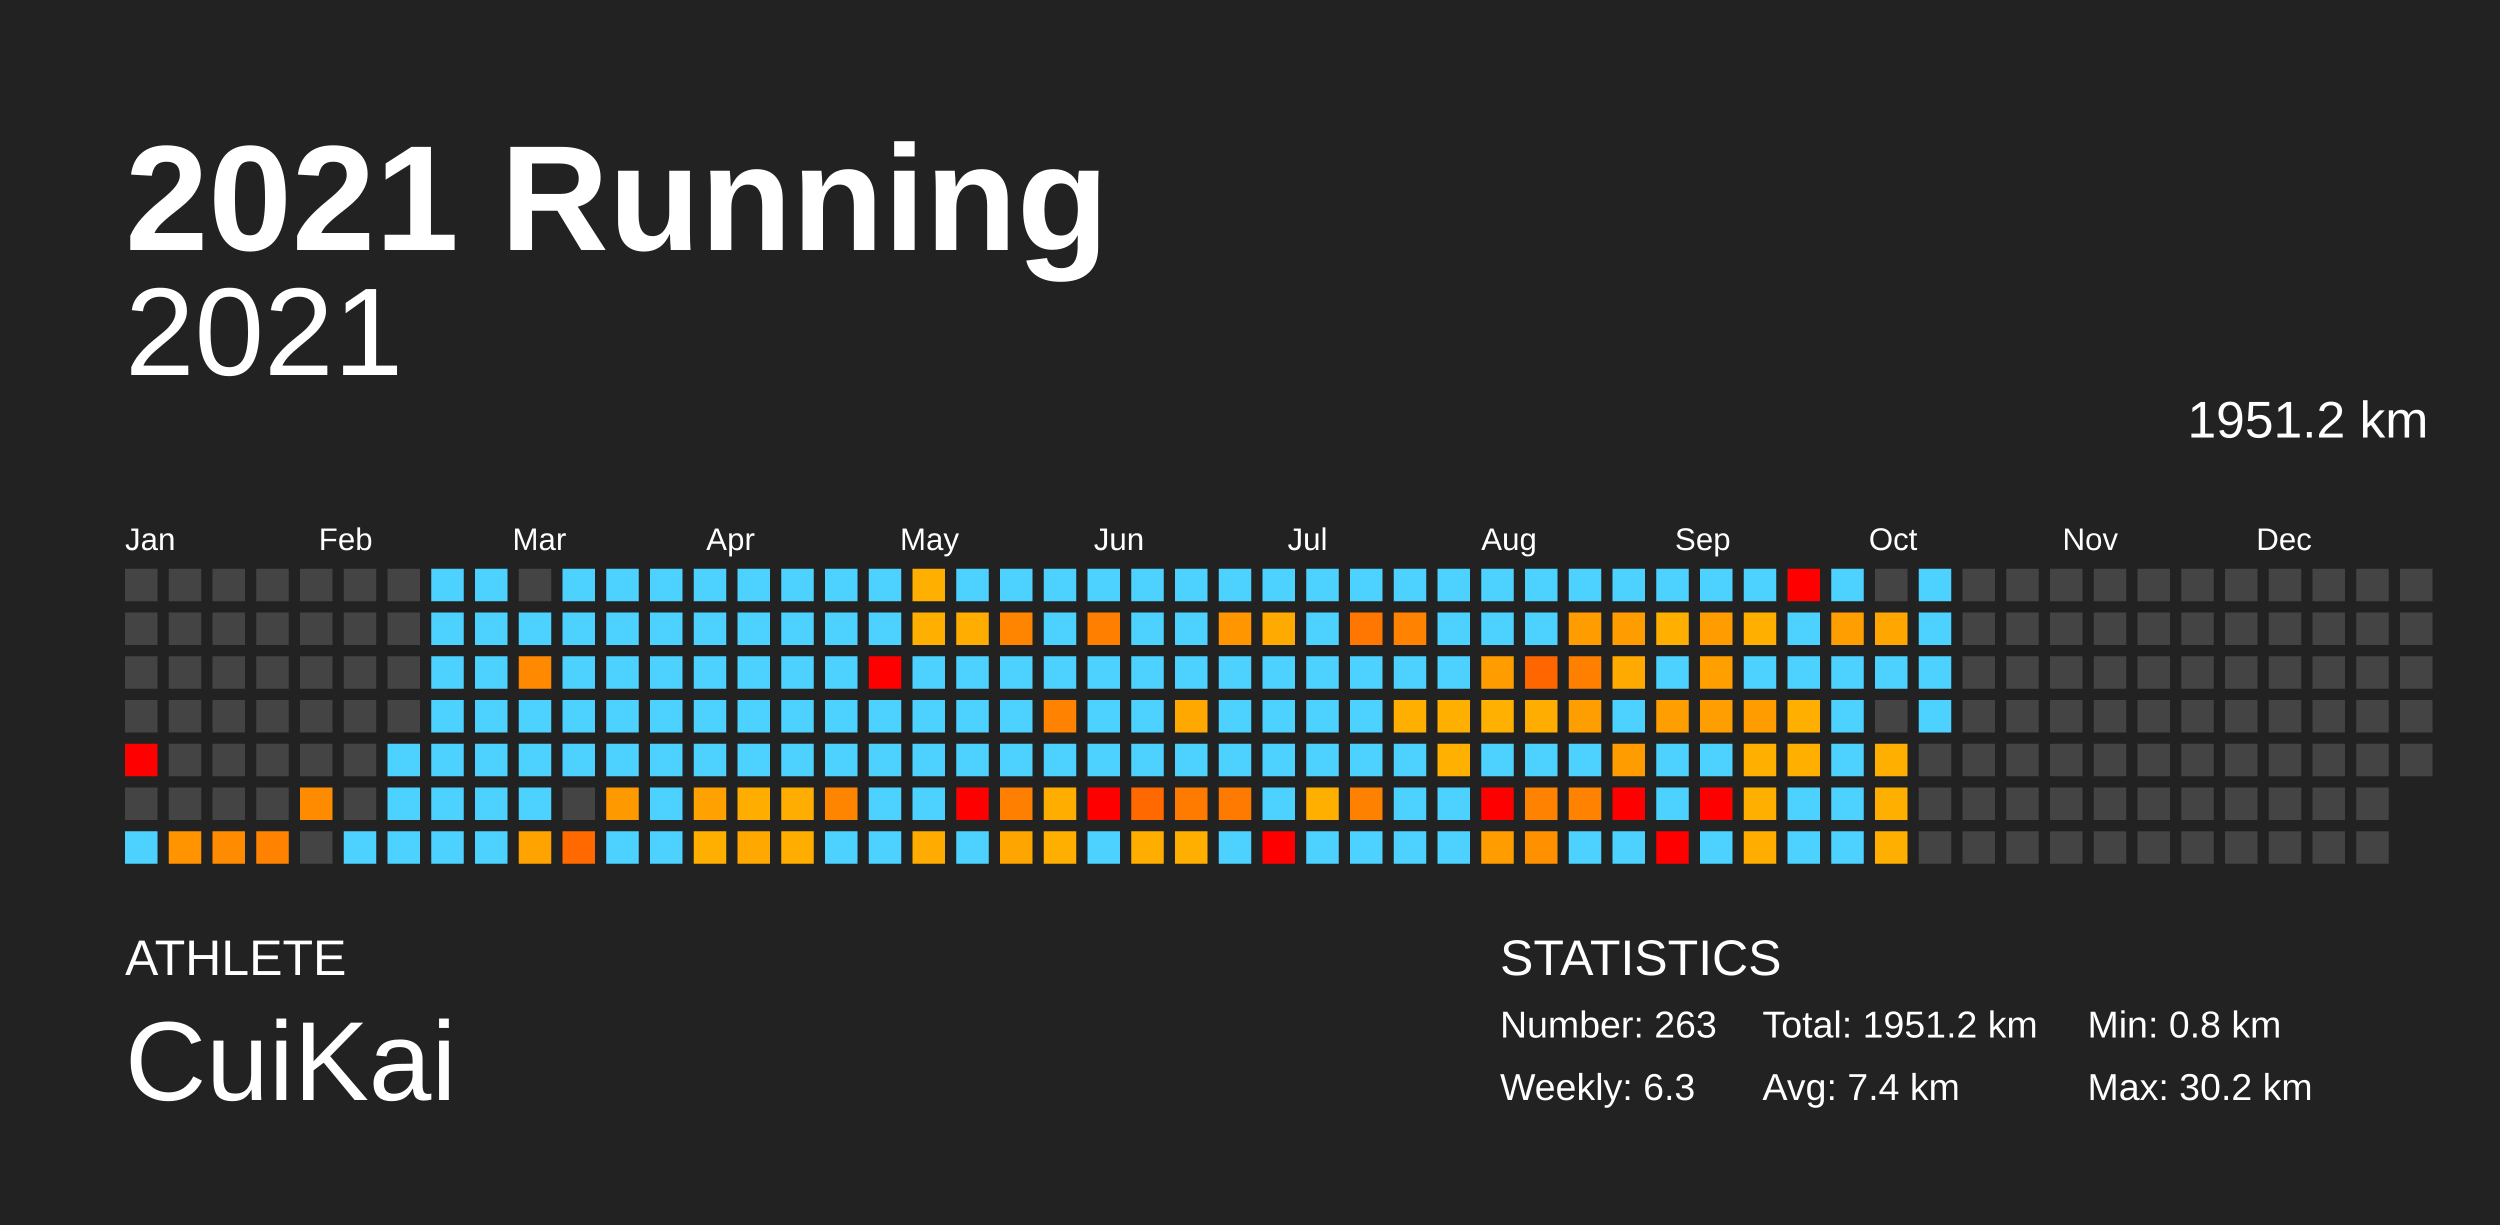
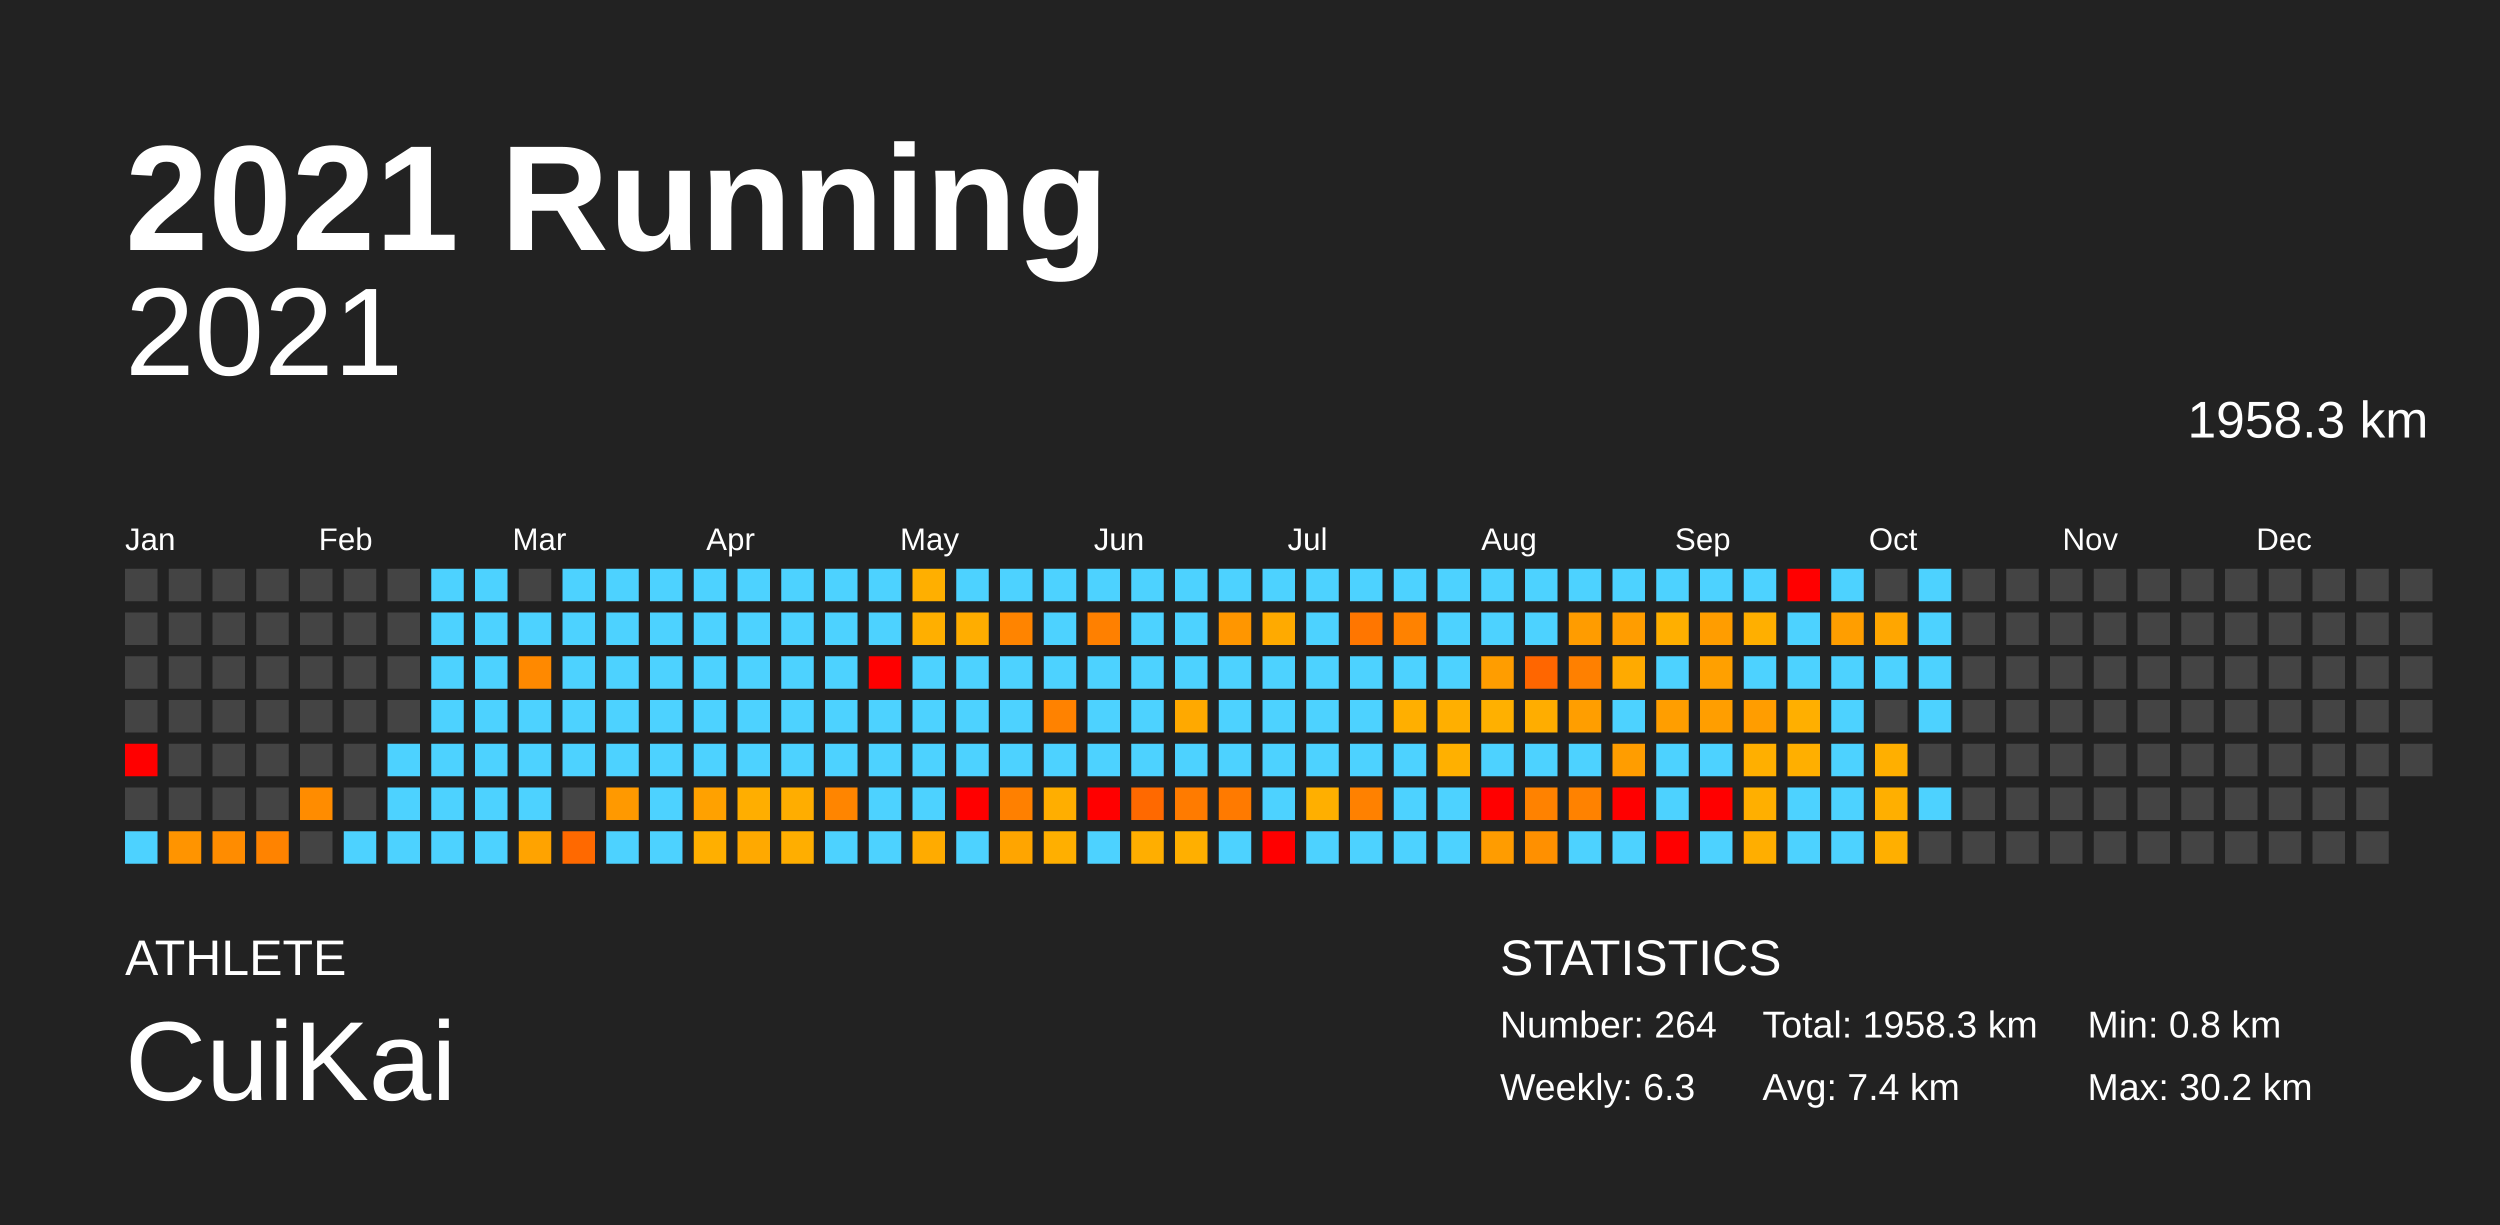
<svg xmlns="http://www.w3.org/2000/svg" baseProfile="full" height="98mm" version="1.1" viewBox="0,0,200,98" width="200mm">
  <defs />
  <rect fill="#222222" height="98" width="200" x="0" y="0" />
  <text fill="#FFFFFF" style="font-size:12px; font-family:Arial; font-weight:bold;" x="10" y="20">2021 Running</text>
  <text fill="#FFFFFF" style="font-size:4px; font-family:Arial" x="10" y="78">ATHLETE</text>
  <text fill="#FFFFFF" style="font-size:9px; font-family:Arial" x="10" y="88">CuiKai</text>
  <text fill="#FFFFFF" style="font-size:4px; font-family:Arial" x="120" y="78">STATISTICS</text>
-   <text fill="#FFFFFF" style="font-size:3px; font-family:Arial" x="120" y="83">Number: 263</text>
+   <text fill="#FFFFFF" style="font-size:3px; font-family:Arial" x="120" y="83">Number: 264</text>
  <text fill="#FFFFFF" style="font-size:3px; font-family:Arial" x="120" y="88">Weekly: 6.3</text>
-   <text fill="#FFFFFF" style="font-size:3px; font-family:Arial" x="141" y="83">Total: 1951.2 km</text>
+   <text fill="#FFFFFF" style="font-size:3px; font-family:Arial" x="141" y="83">Total: 1958.3 km</text>
  <text fill="#FFFFFF" style="font-size:3px; font-family:Arial" x="141" y="88">Avg: 7.4 km</text>
  <text fill="#FFFFFF" style="font-size:3px; font-family:Arial" x="167" y="83">Min: 0.8 km</text>
  <text fill="#FFFFFF" style="font-size:3px; font-family:Arial" x="167" y="88">Max: 30.2 km</text>
  <text alignment-baseline="hanging" fill="#FFFFFF" style="font-size:10.0px; font-family:Arial;" x="10" y="30">2021</text>
-   <text alignment-baseline="hanging" fill="#FFFFFF" style="font-size:4.125px; font-family:Arial;" x="175" y="35">1951.2 km</text>
+   <text alignment-baseline="hanging" fill="#FFFFFF" style="font-size:4.125px; font-family:Arial;" x="175" y="35">1958.3 km</text>
  <text fill="#FFFFFF" style="font-size:2.5px; font-family:Arial" x="10.0" y="44">Jan</text>
  <text fill="#FFFFFF" style="font-size:2.5px; font-family:Arial" x="25.5" y="44">Feb</text>
  <text fill="#FFFFFF" style="font-size:2.5px; font-family:Arial" x="41.0" y="44">Mar</text>
  <text fill="#FFFFFF" style="font-size:2.5px; font-family:Arial" x="56.5" y="44">Apr</text>
  <text fill="#FFFFFF" style="font-size:2.5px; font-family:Arial" x="72.0" y="44">May</text>
  <text fill="#FFFFFF" style="font-size:2.5px; font-family:Arial" x="87.5" y="44">Jun</text>
  <text fill="#FFFFFF" style="font-size:2.5px; font-family:Arial" x="103.0" y="44">Jul</text>
  <text fill="#FFFFFF" style="font-size:2.5px; font-family:Arial" x="118.5" y="44">Aug</text>
  <text fill="#FFFFFF" style="font-size:2.5px; font-family:Arial" x="134.0" y="44">Sep</text>
  <text fill="#FFFFFF" style="font-size:2.5px; font-family:Arial" x="149.5" y="44">Oct</text>
  <text fill="#FFFFFF" style="font-size:2.5px; font-family:Arial" x="165.0" y="44">Nov</text>
  <text fill="#FFFFFF" style="font-size:2.5px; font-family:Arial" x="180.5" y="44">Dec</text>
  <rect fill="#444444" height="2.6" width="2.6" x="10.0" y="45.5" />
  <rect fill="#444444" height="2.6" width="2.6" x="10.0" y="49.0" />
  <rect fill="#444444" height="2.6" width="2.6" x="10.0" y="52.5" />
  <rect fill="#444444" height="2.6" width="2.6" x="10.0" y="56.0" />
  <rect fill="red" height="2.6" width="2.6" x="10.0" y="59.5" />
  <rect fill="#444444" height="2.6" width="2.6" x="10.0" y="63.0" />
  <rect fill="#4dd2ff" height="2.6" width="2.6" x="10.0" y="66.5" />
  <rect fill="#444444" height="2.6" width="2.6" x="13.5" y="45.5" />
  <rect fill="#444444" height="2.6" width="2.6" x="13.5" y="49.0" />
  <rect fill="#444444" height="2.6" width="2.6" x="13.5" y="52.5" />
  <rect fill="#444444" height="2.6" width="2.6" x="13.5" y="56.0" />
  <rect fill="#444444" height="2.6" width="2.6" x="13.5" y="59.5" />
  <rect fill="#444444" height="2.6" width="2.6" x="13.5" y="63.0" />
  <rect fill="#ff9400" height="2.6" width="2.6" x="13.5" y="66.5" />
  <rect fill="#444444" height="2.6" width="2.6" x="17.0" y="45.5" />
  <rect fill="#444444" height="2.6" width="2.6" x="17.0" y="49.0" />
  <rect fill="#444444" height="2.6" width="2.6" x="17.0" y="52.5" />
  <rect fill="#444444" height="2.6" width="2.6" x="17.0" y="56.0" />
  <rect fill="#444444" height="2.6" width="2.6" x="17.0" y="59.5" />
  <rect fill="#444444" height="2.6" width="2.6" x="17.0" y="63.0" />
  <rect fill="#ff8c00" height="2.6" width="2.6" x="17.0" y="66.5" />
  <rect fill="#444444" height="2.6" width="2.6" x="20.5" y="45.5" />
  <rect fill="#444444" height="2.6" width="2.6" x="20.5" y="49.0" />
  <rect fill="#444444" height="2.6" width="2.6" x="20.5" y="52.5" />
  <rect fill="#444444" height="2.6" width="2.6" x="20.5" y="56.0" />
  <rect fill="#444444" height="2.6" width="2.6" x="20.5" y="59.5" />
  <rect fill="#444444" height="2.6" width="2.6" x="20.5" y="63.0" />
  <rect fill="#ff8300" height="2.6" width="2.6" x="20.5" y="66.5" />
  <rect fill="#444444" height="2.6" width="2.6" x="24.0" y="45.5" />
  <rect fill="#444444" height="2.6" width="2.6" x="24.0" y="49.0" />
  <rect fill="#444444" height="2.6" width="2.6" x="24.0" y="52.5" />
  <rect fill="#444444" height="2.6" width="2.6" x="24.0" y="56.0" />
  <rect fill="#444444" height="2.6" width="2.6" x="24.0" y="59.5" />
  <rect fill="#ff8c00" height="2.6" width="2.6" x="24.0" y="63.0" />
  <rect fill="#444444" height="2.6" width="2.6" x="24.0" y="66.5" />
  <rect fill="#444444" height="2.6" width="2.6" x="27.5" y="45.5" />
  <rect fill="#444444" height="2.6" width="2.6" x="27.5" y="49.0" />
  <rect fill="#444444" height="2.6" width="2.6" x="27.5" y="52.5" />
  <rect fill="#444444" height="2.6" width="2.6" x="27.5" y="56.0" />
  <rect fill="#444444" height="2.6" width="2.6" x="27.5" y="59.5" />
  <rect fill="#444444" height="2.6" width="2.6" x="27.5" y="63.0" />
  <rect fill="#4dd2ff" height="2.6" width="2.6" x="27.5" y="66.5" />
  <rect fill="#444444" height="2.6" width="2.6" x="31.0" y="45.5" />
  <rect fill="#444444" height="2.6" width="2.6" x="31.0" y="49.0" />
  <rect fill="#444444" height="2.6" width="2.6" x="31.0" y="52.5" />
  <rect fill="#444444" height="2.6" width="2.6" x="31.0" y="56.0" />
  <rect fill="#4dd2ff" height="2.6" width="2.6" x="31.0" y="59.5" />
  <rect fill="#4dd2ff" height="2.6" width="2.6" x="31.0" y="63.0" />
  <rect fill="#4dd2ff" height="2.6" width="2.6" x="31.0" y="66.5" />
  <rect fill="#4dd2ff" height="2.6" width="2.6" x="34.5" y="45.5" />
  <rect fill="#4dd2ff" height="2.6" width="2.6" x="34.5" y="49.0" />
  <rect fill="#4dd2ff" height="2.6" width="2.6" x="34.5" y="52.5" />
  <rect fill="#4dd2ff" height="2.6" width="2.6" x="34.5" y="56.0" />
  <rect fill="#4dd2ff" height="2.6" width="2.6" x="34.5" y="59.5" />
  <rect fill="#4dd2ff" height="2.6" width="2.6" x="34.5" y="63.0" />
  <rect fill="#4dd2ff" height="2.6" width="2.6" x="34.5" y="66.5" />
  <rect fill="#4dd2ff" height="2.6" width="2.6" x="38.0" y="45.5" />
  <rect fill="#4dd2ff" height="2.6" width="2.6" x="38.0" y="49.0" />
  <rect fill="#4dd2ff" height="2.6" width="2.6" x="38.0" y="52.5" />
  <rect fill="#4dd2ff" height="2.6" width="2.6" x="38.0" y="56.0" />
  <rect fill="#4dd2ff" height="2.6" width="2.6" x="38.0" y="59.5" />
  <rect fill="#4dd2ff" height="2.6" width="2.6" x="38.0" y="63.0" />
  <rect fill="#4dd2ff" height="2.6" width="2.6" x="38.0" y="66.5" />
  <rect fill="#444444" height="2.6" width="2.6" x="41.5" y="45.5" />
  <rect fill="#4dd2ff" height="2.6" width="2.6" x="41.5" y="49.0" />
  <rect fill="#ff8900" height="2.6" width="2.6" x="41.5" y="52.5" />
  <rect fill="#4dd2ff" height="2.6" width="2.6" x="41.5" y="56.0" />
  <rect fill="#4dd2ff" height="2.6" width="2.6" x="41.5" y="59.5" />
  <rect fill="#4dd2ff" height="2.6" width="2.6" x="41.5" y="63.0" />
  <rect fill="#ffa300" height="2.6" width="2.6" x="41.5" y="66.5" />
  <rect fill="#4dd2ff" height="2.6" width="2.6" x="45.0" y="45.5" />
  <rect fill="#4dd2ff" height="2.6" width="2.6" x="45.0" y="49.0" />
  <rect fill="#4dd2ff" height="2.6" width="2.6" x="45.0" y="52.5" />
  <rect fill="#4dd2ff" height="2.6" width="2.6" x="45.0" y="56.0" />
  <rect fill="#4dd2ff" height="2.6" width="2.6" x="45.0" y="59.5" />
  <rect fill="#444444" height="2.6" width="2.6" x="45.0" y="63.0" />
  <rect fill="#ff6900" height="2.6" width="2.6" x="45.0" y="66.5" />
  <rect fill="#4dd2ff" height="2.6" width="2.6" x="48.5" y="45.5" />
  <rect fill="#4dd2ff" height="2.6" width="2.6" x="48.5" y="49.0" />
  <rect fill="#4dd2ff" height="2.6" width="2.6" x="48.5" y="52.5" />
  <rect fill="#4dd2ff" height="2.6" width="2.6" x="48.5" y="56.0" />
  <rect fill="#4dd2ff" height="2.6" width="2.6" x="48.5" y="59.5" />
  <rect fill="#ff9900" height="2.6" width="2.6" x="48.5" y="63.0" />
  <rect fill="#4dd2ff" height="2.6" width="2.6" x="48.5" y="66.5" />
  <rect fill="#4dd2ff" height="2.6" width="2.6" x="52.0" y="45.5" />
  <rect fill="#4dd2ff" height="2.6" width="2.6" x="52.0" y="49.0" />
  <rect fill="#4dd2ff" height="2.6" width="2.6" x="52.0" y="52.5" />
  <rect fill="#4dd2ff" height="2.6" width="2.6" x="52.0" y="56.0" />
  <rect fill="#4dd2ff" height="2.6" width="2.6" x="52.0" y="59.5" />
  <rect fill="#4dd2ff" height="2.6" width="2.6" x="52.0" y="63.0" />
  <rect fill="#4dd2ff" height="2.6" width="2.6" x="52.0" y="66.5" />
  <rect fill="#4dd2ff" height="2.6" width="2.6" x="55.5" y="45.5" />
  <rect fill="#4dd2ff" height="2.6" width="2.6" x="55.5" y="49.0" />
  <rect fill="#4dd2ff" height="2.6" width="2.6" x="55.5" y="52.5" />
  <rect fill="#4dd2ff" height="2.6" width="2.6" x="55.5" y="56.0" />
  <rect fill="#4dd2ff" height="2.6" width="2.6" x="55.5" y="59.5" />
  <rect fill="#ffa100" height="2.6" width="2.6" x="55.5" y="63.0" />
  <rect fill="#ffaf00" height="2.6" width="2.6" x="55.5" y="66.5" />
  <rect fill="#4dd2ff" height="2.6" width="2.6" x="59.0" y="45.5" />
  <rect fill="#4dd2ff" height="2.6" width="2.6" x="59.0" y="49.0" />
  <rect fill="#4dd2ff" height="2.6" width="2.6" x="59.0" y="52.5" />
  <rect fill="#4dd2ff" height="2.6" width="2.6" x="59.0" y="56.0" />
  <rect fill="#4dd2ff" height="2.6" width="2.6" x="59.0" y="59.5" />
  <rect fill="#ffae00" height="2.6" width="2.6" x="59.0" y="63.0" />
  <rect fill="#ffa900" height="2.6" width="2.6" x="59.0" y="66.5" />
  <rect fill="#4dd2ff" height="2.6" width="2.6" x="62.5" y="45.5" />
  <rect fill="#4dd2ff" height="2.6" width="2.6" x="62.5" y="49.0" />
  <rect fill="#4dd2ff" height="2.6" width="2.6" x="62.5" y="52.5" />
  <rect fill="#4dd2ff" height="2.6" width="2.6" x="62.5" y="56.0" />
  <rect fill="#4dd2ff" height="2.6" width="2.6" x="62.5" y="59.5" />
  <rect fill="#ffad00" height="2.6" width="2.6" x="62.5" y="63.0" />
  <rect fill="#ffae00" height="2.6" width="2.6" x="62.5" y="66.5" />
  <rect fill="#4dd2ff" height="2.6" width="2.6" x="66.0" y="45.5" />
  <rect fill="#4dd2ff" height="2.6" width="2.6" x="66.0" y="49.0" />
  <rect fill="#4dd2ff" height="2.6" width="2.6" x="66.0" y="52.5" />
  <rect fill="#4dd2ff" height="2.6" width="2.6" x="66.0" y="56.0" />
  <rect fill="#4dd2ff" height="2.6" width="2.6" x="66.0" y="59.5" />
  <rect fill="#ff8500" height="2.6" width="2.6" x="66.0" y="63.0" />
  <rect fill="#4dd2ff" height="2.6" width="2.6" x="66.0" y="66.5" />
  <rect fill="#4dd2ff" height="2.6" width="2.6" x="69.5" y="45.5" />
  <rect fill="#4dd2ff" height="2.6" width="2.6" x="69.5" y="49.0" />
  <rect fill="red" height="2.6" width="2.6" x="69.5" y="52.5" />
  <rect fill="#4dd2ff" height="2.6" width="2.6" x="69.5" y="56.0" />
  <rect fill="#4dd2ff" height="2.6" width="2.6" x="69.5" y="59.5" />
  <rect fill="#4dd2ff" height="2.6" width="2.6" x="69.5" y="63.0" />
  <rect fill="#4dd2ff" height="2.6" width="2.6" x="69.5" y="66.5" />
  <rect fill="#ffaf00" height="2.6" width="2.6" x="73.0" y="45.5" />
  <rect fill="#ffaf00" height="2.6" width="2.6" x="73.0" y="49.0" />
  <rect fill="#4dd2ff" height="2.6" width="2.6" x="73.0" y="52.5" />
  <rect fill="#4dd2ff" height="2.6" width="2.6" x="73.0" y="56.0" />
  <rect fill="#4dd2ff" height="2.6" width="2.6" x="73.0" y="59.5" />
  <rect fill="#4dd2ff" height="2.6" width="2.6" x="73.0" y="63.0" />
  <rect fill="#ffab00" height="2.6" width="2.6" x="73.0" y="66.5" />
  <rect fill="#4dd2ff" height="2.6" width="2.6" x="76.5" y="45.5" />
  <rect fill="#ffad00" height="2.6" width="2.6" x="76.5" y="49.0" />
  <rect fill="#4dd2ff" height="2.6" width="2.6" x="76.5" y="52.5" />
  <rect fill="#4dd2ff" height="2.6" width="2.6" x="76.5" y="56.0" />
  <rect fill="#4dd2ff" height="2.6" width="2.6" x="76.5" y="59.5" />
  <rect fill="red" height="2.6" width="2.6" x="76.5" y="63.0" />
  <rect fill="#4dd2ff" height="2.6" width="2.6" x="76.5" y="66.5" />
  <rect fill="#4dd2ff" height="2.6" width="2.6" x="80.0" y="45.5" />
  <rect fill="#ff8400" height="2.6" width="2.6" x="80.0" y="49.0" />
  <rect fill="#4dd2ff" height="2.6" width="2.6" x="80.0" y="52.5" />
  <rect fill="#4dd2ff" height="2.6" width="2.6" x="80.0" y="56.0" />
  <rect fill="#4dd2ff" height="2.6" width="2.6" x="80.0" y="59.5" />
  <rect fill="#ff8000" height="2.6" width="2.6" x="80.0" y="63.0" />
  <rect fill="#ffa500" height="2.6" width="2.6" x="80.0" y="66.5" />
  <rect fill="#4dd2ff" height="2.6" width="2.6" x="83.5" y="45.5" />
  <rect fill="#4dd2ff" height="2.6" width="2.6" x="83.5" y="49.0" />
  <rect fill="#4dd2ff" height="2.6" width="2.6" x="83.5" y="52.5" />
  <rect fill="#ff8200" height="2.6" width="2.6" x="83.5" y="56.0" />
  <rect fill="#4dd2ff" height="2.6" width="2.6" x="83.5" y="59.5" />
  <rect fill="#ffae00" height="2.6" width="2.6" x="83.5" y="63.0" />
  <rect fill="#ffaf00" height="2.6" width="2.6" x="83.5" y="66.5" />
  <rect fill="#4dd2ff" height="2.6" width="2.6" x="87.0" y="45.5" />
  <rect fill="#ff8000" height="2.6" width="2.6" x="87.0" y="49.0" />
  <rect fill="#4dd2ff" height="2.6" width="2.6" x="87.0" y="52.5" />
  <rect fill="#4dd2ff" height="2.6" width="2.6" x="87.0" y="56.0" />
  <rect fill="#4dd2ff" height="2.6" width="2.6" x="87.0" y="59.5" />
  <rect fill="red" height="2.6" width="2.6" x="87.0" y="63.0" />
  <rect fill="#4dd2ff" height="2.6" width="2.6" x="87.0" y="66.5" />
  <rect fill="#4dd2ff" height="2.6" width="2.6" x="90.5" y="45.5" />
  <rect fill="#4dd2ff" height="2.6" width="2.6" x="90.5" y="49.0" />
  <rect fill="#4dd2ff" height="2.6" width="2.6" x="90.5" y="52.5" />
  <rect fill="#4dd2ff" height="2.6" width="2.6" x="90.5" y="56.0" />
  <rect fill="#4dd2ff" height="2.6" width="2.6" x="90.5" y="59.5" />
  <rect fill="#ff6900" height="2.6" width="2.6" x="90.5" y="63.0" />
  <rect fill="#ffae00" height="2.6" width="2.6" x="90.5" y="66.5" />
  <rect fill="#4dd2ff" height="2.6" width="2.6" x="94.0" y="45.5" />
  <rect fill="#4dd2ff" height="2.6" width="2.6" x="94.0" y="49.0" />
  <rect fill="#4dd2ff" height="2.6" width="2.6" x="94.0" y="52.5" />
  <rect fill="#ffa900" height="2.6" width="2.6" x="94.0" y="56.0" />
  <rect fill="#4dd2ff" height="2.6" width="2.6" x="94.0" y="59.5" />
  <rect fill="#ff7b00" height="2.6" width="2.6" x="94.0" y="63.0" />
  <rect fill="#ffaf00" height="2.6" width="2.6" x="94.0" y="66.5" />
  <rect fill="#4dd2ff" height="2.6" width="2.6" x="97.5" y="45.5" />
  <rect fill="#ff9600" height="2.6" width="2.6" x="97.5" y="49.0" />
  <rect fill="#4dd2ff" height="2.6" width="2.6" x="97.5" y="52.5" />
  <rect fill="#4dd2ff" height="2.6" width="2.6" x="97.5" y="56.0" />
  <rect fill="#4dd2ff" height="2.6" width="2.6" x="97.5" y="59.5" />
  <rect fill="#ff7a00" height="2.6" width="2.6" x="97.5" y="63.0" />
  <rect fill="#4dd2ff" height="2.6" width="2.6" x="97.5" y="66.5" />
  <rect fill="#4dd2ff" height="2.6" width="2.6" x="101.0" y="45.5" />
  <rect fill="#ffaa00" height="2.6" width="2.6" x="101.0" y="49.0" />
  <rect fill="#4dd2ff" height="2.6" width="2.6" x="101.0" y="52.5" />
  <rect fill="#4dd2ff" height="2.6" width="2.6" x="101.0" y="56.0" />
  <rect fill="#4dd2ff" height="2.6" width="2.6" x="101.0" y="59.5" />
  <rect fill="#4dd2ff" height="2.6" width="2.6" x="101.0" y="63.0" />
  <rect fill="red" height="2.6" width="2.6" x="101.0" y="66.5" />
  <rect fill="#4dd2ff" height="2.6" width="2.6" x="104.5" y="45.5" />
  <rect fill="#4dd2ff" height="2.6" width="2.6" x="104.5" y="49.0" />
  <rect fill="#4dd2ff" height="2.6" width="2.6" x="104.5" y="52.5" />
  <rect fill="#4dd2ff" height="2.6" width="2.6" x="104.5" y="56.0" />
  <rect fill="#4dd2ff" height="2.6" width="2.6" x="104.5" y="59.5" />
  <rect fill="#ffaf00" height="2.6" width="2.6" x="104.5" y="63.0" />
  <rect fill="#4dd2ff" height="2.6" width="2.6" x="104.5" y="66.5" />
  <rect fill="#4dd2ff" height="2.6" width="2.6" x="108.0" y="45.5" />
  <rect fill="#ff7600" height="2.6" width="2.6" x="108.0" y="49.0" />
  <rect fill="#4dd2ff" height="2.6" width="2.6" x="108.0" y="52.5" />
  <rect fill="#4dd2ff" height="2.6" width="2.6" x="108.0" y="56.0" />
  <rect fill="#4dd2ff" height="2.6" width="2.6" x="108.0" y="59.5" />
  <rect fill="#ff8100" height="2.6" width="2.6" x="108.0" y="63.0" />
  <rect fill="#4dd2ff" height="2.6" width="2.6" x="108.0" y="66.5" />
  <rect fill="#4dd2ff" height="2.6" width="2.6" x="111.5" y="45.5" />
  <rect fill="#ff8200" height="2.6" width="2.6" x="111.5" y="49.0" />
  <rect fill="#4dd2ff" height="2.6" width="2.6" x="111.5" y="52.5" />
  <rect fill="#ffaf00" height="2.6" width="2.6" x="111.5" y="56.0" />
  <rect fill="#4dd2ff" height="2.6" width="2.6" x="111.5" y="59.5" />
  <rect fill="#4dd2ff" height="2.6" width="2.6" x="111.5" y="63.0" />
  <rect fill="#4dd2ff" height="2.6" width="2.6" x="111.5" y="66.5" />
  <rect fill="#4dd2ff" height="2.6" width="2.6" x="115.0" y="45.5" />
  <rect fill="#4dd2ff" height="2.6" width="2.6" x="115.0" y="49.0" />
  <rect fill="#4dd2ff" height="2.6" width="2.6" x="115.0" y="52.5" />
  <rect fill="#ffaf00" height="2.6" width="2.6" x="115.0" y="56.0" />
  <rect fill="#ffb000" height="2.6" width="2.6" x="115.0" y="59.5" />
  <rect fill="#4dd2ff" height="2.6" width="2.6" x="115.0" y="63.0" />
  <rect fill="#4dd2ff" height="2.6" width="2.6" x="115.0" y="66.5" />
  <rect fill="#4dd2ff" height="2.6" width="2.6" x="118.5" y="45.5" />
  <rect fill="#4dd2ff" height="2.6" width="2.6" x="118.5" y="49.0" />
  <rect fill="#ff9d00" height="2.6" width="2.6" x="118.5" y="52.5" />
  <rect fill="#ffb000" height="2.6" width="2.6" x="118.5" y="56.0" />
  <rect fill="#4dd2ff" height="2.6" width="2.6" x="118.5" y="59.5" />
  <rect fill="red" height="2.6" width="2.6" x="118.5" y="63.0" />
  <rect fill="#ff9c00" height="2.6" width="2.6" x="118.5" y="66.5" />
  <rect fill="#4dd2ff" height="2.6" width="2.6" x="122.0" y="45.5" />
  <rect fill="#4dd2ff" height="2.6" width="2.6" x="122.0" y="49.0" />
  <rect fill="#ff6600" height="2.6" width="2.6" x="122.0" y="52.5" />
  <rect fill="#ffad00" height="2.6" width="2.6" x="122.0" y="56.0" />
  <rect fill="#4dd2ff" height="2.6" width="2.6" x="122.0" y="59.5" />
  <rect fill="#ff8200" height="2.6" width="2.6" x="122.0" y="63.0" />
  <rect fill="#ff9000" height="2.6" width="2.6" x="122.0" y="66.5" />
  <rect fill="#4dd2ff" height="2.6" width="2.6" x="125.5" y="45.5" />
  <rect fill="#ff9c00" height="2.6" width="2.6" x="125.5" y="49.0" />
  <rect fill="#ff8000" height="2.6" width="2.6" x="125.5" y="52.5" />
  <rect fill="#ff9e00" height="2.6" width="2.6" x="125.5" y="56.0" />
  <rect fill="#4dd2ff" height="2.6" width="2.6" x="125.5" y="59.5" />
  <rect fill="#ff8200" height="2.6" width="2.6" x="125.5" y="63.0" />
  <rect fill="#4dd2ff" height="2.6" width="2.6" x="125.5" y="66.5" />
  <rect fill="#4dd2ff" height="2.6" width="2.6" x="129.0" y="45.5" />
  <rect fill="#ff9d00" height="2.6" width="2.6" x="129.0" y="49.0" />
  <rect fill="#ffaa00" height="2.6" width="2.6" x="129.0" y="52.5" />
  <rect fill="#4dd2ff" height="2.6" width="2.6" x="129.0" y="56.0" />
  <rect fill="#ff9d00" height="2.6" width="2.6" x="129.0" y="59.5" />
  <rect fill="red" height="2.6" width="2.6" x="129.0" y="63.0" />
  <rect fill="#4dd2ff" height="2.6" width="2.6" x="129.0" y="66.5" />
  <rect fill="#4dd2ff" height="2.6" width="2.6" x="132.5" y="45.5" />
  <rect fill="#ffaf00" height="2.6" width="2.6" x="132.5" y="49.0" />
  <rect fill="#4dd2ff" height="2.6" width="2.6" x="132.5" y="52.5" />
  <rect fill="#ff9e00" height="2.6" width="2.6" x="132.5" y="56.0" />
  <rect fill="#4dd2ff" height="2.6" width="2.6" x="132.5" y="59.5" />
  <rect fill="#4dd2ff" height="2.6" width="2.6" x="132.5" y="63.0" />
  <rect fill="red" height="2.6" width="2.6" x="132.5" y="66.5" />
  <rect fill="#4dd2ff" height="2.6" width="2.6" x="136.0" y="45.5" />
  <rect fill="#ff9d00" height="2.6" width="2.6" x="136.0" y="49.0" />
  <rect fill="#ffa000" height="2.6" width="2.6" x="136.0" y="52.5" />
  <rect fill="#ff9e00" height="2.6" width="2.6" x="136.0" y="56.0" />
  <rect fill="#4dd2ff" height="2.6" width="2.6" x="136.0" y="59.5" />
  <rect fill="red" height="2.6" width="2.6" x="136.0" y="63.0" />
  <rect fill="#4dd2ff" height="2.6" width="2.6" x="136.0" y="66.5" />
  <rect fill="#4dd2ff" height="2.6" width="2.6" x="139.5" y="45.5" />
  <rect fill="#ffaf00" height="2.6" width="2.6" x="139.5" y="49.0" />
  <rect fill="#4dd2ff" height="2.6" width="2.6" x="139.5" y="52.5" />
  <rect fill="#ff9d00" height="2.6" width="2.6" x="139.5" y="56.0" />
  <rect fill="#ffaf00" height="2.6" width="2.6" x="139.5" y="59.5" />
  <rect fill="#ffaf00" height="2.6" width="2.6" x="139.5" y="63.0" />
  <rect fill="#ffae00" height="2.6" width="2.6" x="139.5" y="66.5" />
  <rect fill="red" height="2.6" width="2.6" x="143.0" y="45.5" />
  <rect fill="#4dd2ff" height="2.6" width="2.6" x="143.0" y="49.0" />
  <rect fill="#4dd2ff" height="2.6" width="2.6" x="143.0" y="52.5" />
  <rect fill="#ffaf00" height="2.6" width="2.6" x="143.0" y="56.0" />
  <rect fill="#ffaf00" height="2.6" width="2.6" x="143.0" y="59.5" />
  <rect fill="#4dd2ff" height="2.6" width="2.6" x="143.0" y="63.0" />
  <rect fill="#4dd2ff" height="2.6" width="2.6" x="143.0" y="66.5" />
  <rect fill="#4dd2ff" height="2.6" width="2.6" x="146.5" y="45.5" />
  <rect fill="#ff9e00" height="2.6" width="2.6" x="146.5" y="49.0" />
  <rect fill="#4dd2ff" height="2.6" width="2.6" x="146.5" y="52.5" />
  <rect fill="#4dd2ff" height="2.6" width="2.6" x="146.5" y="56.0" />
  <rect fill="#4dd2ff" height="2.6" width="2.6" x="146.5" y="59.5" />
  <rect fill="#4dd2ff" height="2.6" width="2.6" x="146.5" y="63.0" />
  <rect fill="#4dd2ff" height="2.6" width="2.6" x="146.5" y="66.5" />
  <rect fill="#444444" height="2.6" width="2.6" x="150.0" y="45.5" />
  <rect fill="#ffa600" height="2.6" width="2.6" x="150.0" y="49.0" />
  <rect fill="#4dd2ff" height="2.6" width="2.6" x="150.0" y="52.5" />
  <rect fill="#444444" height="2.6" width="2.6" x="150.0" y="56.0" />
  <rect fill="#ffaf00" height="2.6" width="2.6" x="150.0" y="59.5" />
  <rect fill="#ffaf00" height="2.6" width="2.6" x="150.0" y="63.0" />
  <rect fill="#ffaf00" height="2.6" width="2.6" x="150.0" y="66.5" />
  <rect fill="#4dd2ff" height="2.6" width="2.6" x="153.5" y="45.5" />
  <rect fill="#4dd2ff" height="2.6" width="2.6" x="153.5" y="49.0" />
  <rect fill="#4dd2ff" height="2.6" width="2.6" x="153.5" y="52.5" />
  <rect fill="#4dd2ff" height="2.6" width="2.6" x="153.5" y="56.0" />
  <rect fill="#444444" height="2.6" width="2.6" x="153.5" y="59.5" />
-   <rect fill="#444444" height="2.6" width="2.6" x="153.5" y="63.0" />
+   <rect fill="#4dd2ff" height="2.6" width="2.6" x="153.5" y="63.0" />
  <rect fill="#444444" height="2.6" width="2.6" x="153.5" y="66.5" />
  <rect fill="#444444" height="2.6" width="2.6" x="157.0" y="45.5" />
  <rect fill="#444444" height="2.6" width="2.6" x="157.0" y="49.0" />
  <rect fill="#444444" height="2.6" width="2.6" x="157.0" y="52.5" />
  <rect fill="#444444" height="2.6" width="2.6" x="157.0" y="56.0" />
  <rect fill="#444444" height="2.6" width="2.6" x="157.0" y="59.5" />
  <rect fill="#444444" height="2.6" width="2.6" x="157.0" y="63.0" />
  <rect fill="#444444" height="2.6" width="2.6" x="157.0" y="66.5" />
  <rect fill="#444444" height="2.6" width="2.6" x="160.5" y="45.5" />
  <rect fill="#444444" height="2.6" width="2.6" x="160.5" y="49.0" />
  <rect fill="#444444" height="2.6" width="2.6" x="160.5" y="52.5" />
  <rect fill="#444444" height="2.6" width="2.6" x="160.5" y="56.0" />
  <rect fill="#444444" height="2.6" width="2.6" x="160.5" y="59.5" />
  <rect fill="#444444" height="2.6" width="2.6" x="160.5" y="63.0" />
  <rect fill="#444444" height="2.6" width="2.6" x="160.5" y="66.5" />
  <rect fill="#444444" height="2.6" width="2.6" x="164.0" y="45.5" />
  <rect fill="#444444" height="2.6" width="2.6" x="164.0" y="49.0" />
  <rect fill="#444444" height="2.6" width="2.6" x="164.0" y="52.5" />
  <rect fill="#444444" height="2.6" width="2.6" x="164.0" y="56.0" />
  <rect fill="#444444" height="2.6" width="2.6" x="164.0" y="59.5" />
  <rect fill="#444444" height="2.6" width="2.6" x="164.0" y="63.0" />
  <rect fill="#444444" height="2.6" width="2.6" x="164.0" y="66.5" />
  <rect fill="#444444" height="2.6" width="2.6" x="167.5" y="45.5" />
  <rect fill="#444444" height="2.6" width="2.6" x="167.5" y="49.0" />
  <rect fill="#444444" height="2.6" width="2.6" x="167.5" y="52.5" />
  <rect fill="#444444" height="2.6" width="2.6" x="167.5" y="56.0" />
  <rect fill="#444444" height="2.6" width="2.6" x="167.5" y="59.5" />
  <rect fill="#444444" height="2.6" width="2.6" x="167.5" y="63.0" />
  <rect fill="#444444" height="2.6" width="2.6" x="167.5" y="66.5" />
  <rect fill="#444444" height="2.6" width="2.6" x="171.0" y="45.5" />
  <rect fill="#444444" height="2.6" width="2.6" x="171.0" y="49.0" />
  <rect fill="#444444" height="2.6" width="2.6" x="171.0" y="52.5" />
  <rect fill="#444444" height="2.6" width="2.6" x="171.0" y="56.0" />
  <rect fill="#444444" height="2.6" width="2.6" x="171.0" y="59.5" />
  <rect fill="#444444" height="2.6" width="2.6" x="171.0" y="63.0" />
  <rect fill="#444444" height="2.6" width="2.6" x="171.0" y="66.5" />
  <rect fill="#444444" height="2.6" width="2.6" x="174.5" y="45.5" />
  <rect fill="#444444" height="2.6" width="2.6" x="174.5" y="49.0" />
  <rect fill="#444444" height="2.6" width="2.6" x="174.5" y="52.5" />
  <rect fill="#444444" height="2.6" width="2.6" x="174.5" y="56.0" />
  <rect fill="#444444" height="2.6" width="2.6" x="174.5" y="59.5" />
  <rect fill="#444444" height="2.6" width="2.6" x="174.5" y="63.0" />
  <rect fill="#444444" height="2.6" width="2.6" x="174.5" y="66.5" />
  <rect fill="#444444" height="2.6" width="2.6" x="178.0" y="45.5" />
  <rect fill="#444444" height="2.6" width="2.6" x="178.0" y="49.0" />
  <rect fill="#444444" height="2.6" width="2.6" x="178.0" y="52.5" />
  <rect fill="#444444" height="2.6" width="2.6" x="178.0" y="56.0" />
  <rect fill="#444444" height="2.6" width="2.6" x="178.0" y="59.5" />
  <rect fill="#444444" height="2.6" width="2.6" x="178.0" y="63.0" />
  <rect fill="#444444" height="2.6" width="2.6" x="178.0" y="66.5" />
  <rect fill="#444444" height="2.6" width="2.6" x="181.5" y="45.5" />
  <rect fill="#444444" height="2.6" width="2.6" x="181.5" y="49.0" />
  <rect fill="#444444" height="2.6" width="2.6" x="181.5" y="52.5" />
  <rect fill="#444444" height="2.6" width="2.6" x="181.5" y="56.0" />
  <rect fill="#444444" height="2.6" width="2.6" x="181.5" y="59.5" />
  <rect fill="#444444" height="2.6" width="2.6" x="181.5" y="63.0" />
  <rect fill="#444444" height="2.6" width="2.6" x="181.5" y="66.5" />
  <rect fill="#444444" height="2.6" width="2.6" x="185.0" y="45.5" />
  <rect fill="#444444" height="2.6" width="2.6" x="185.0" y="49.0" />
  <rect fill="#444444" height="2.6" width="2.6" x="185.0" y="52.5" />
  <rect fill="#444444" height="2.6" width="2.6" x="185.0" y="56.0" />
  <rect fill="#444444" height="2.6" width="2.6" x="185.0" y="59.5" />
  <rect fill="#444444" height="2.6" width="2.6" x="185.0" y="63.0" />
  <rect fill="#444444" height="2.6" width="2.6" x="185.0" y="66.5" />
  <rect fill="#444444" height="2.6" width="2.6" x="188.5" y="45.5" />
  <rect fill="#444444" height="2.6" width="2.6" x="188.5" y="49.0" />
  <rect fill="#444444" height="2.6" width="2.6" x="188.5" y="52.5" />
  <rect fill="#444444" height="2.6" width="2.6" x="188.5" y="56.0" />
  <rect fill="#444444" height="2.6" width="2.6" x="188.5" y="59.5" />
  <rect fill="#444444" height="2.6" width="2.6" x="188.5" y="63.0" />
  <rect fill="#444444" height="2.6" width="2.6" x="188.5" y="66.5" />
  <rect fill="#444444" height="2.6" width="2.6" x="192.0" y="45.5" />
  <rect fill="#444444" height="2.6" width="2.6" x="192.0" y="49.0" />
  <rect fill="#444444" height="2.6" width="2.6" x="192.0" y="52.5" />
  <rect fill="#444444" height="2.6" width="2.6" x="192.0" y="56.0" />
  <rect fill="#444444" height="2.6" width="2.6" x="192.0" y="59.5" />
</svg>
